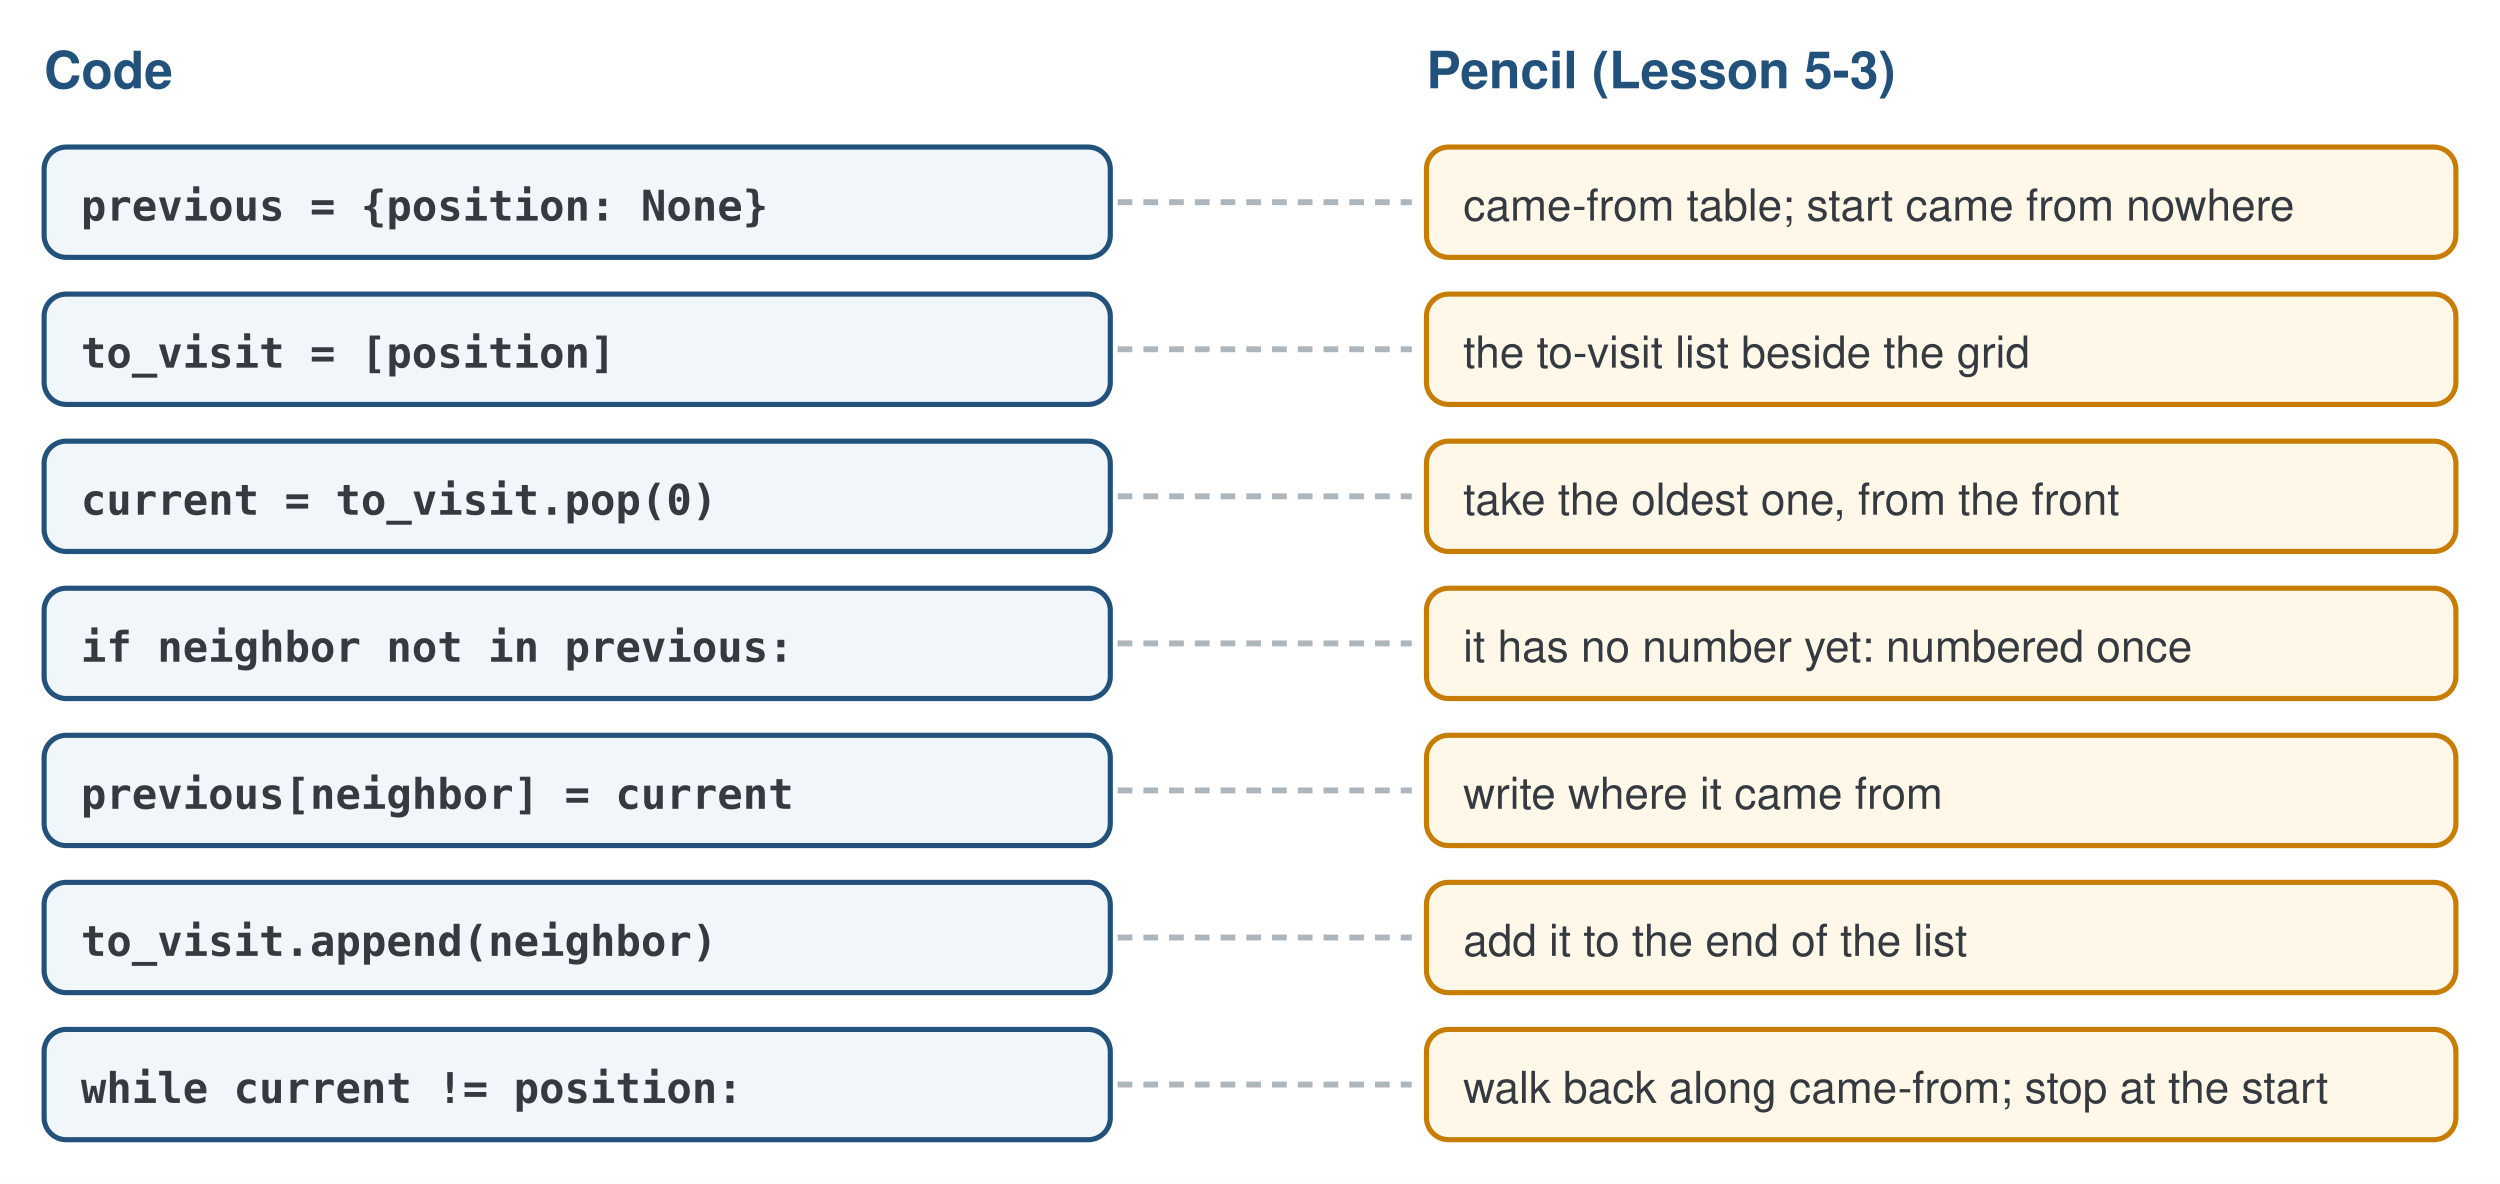
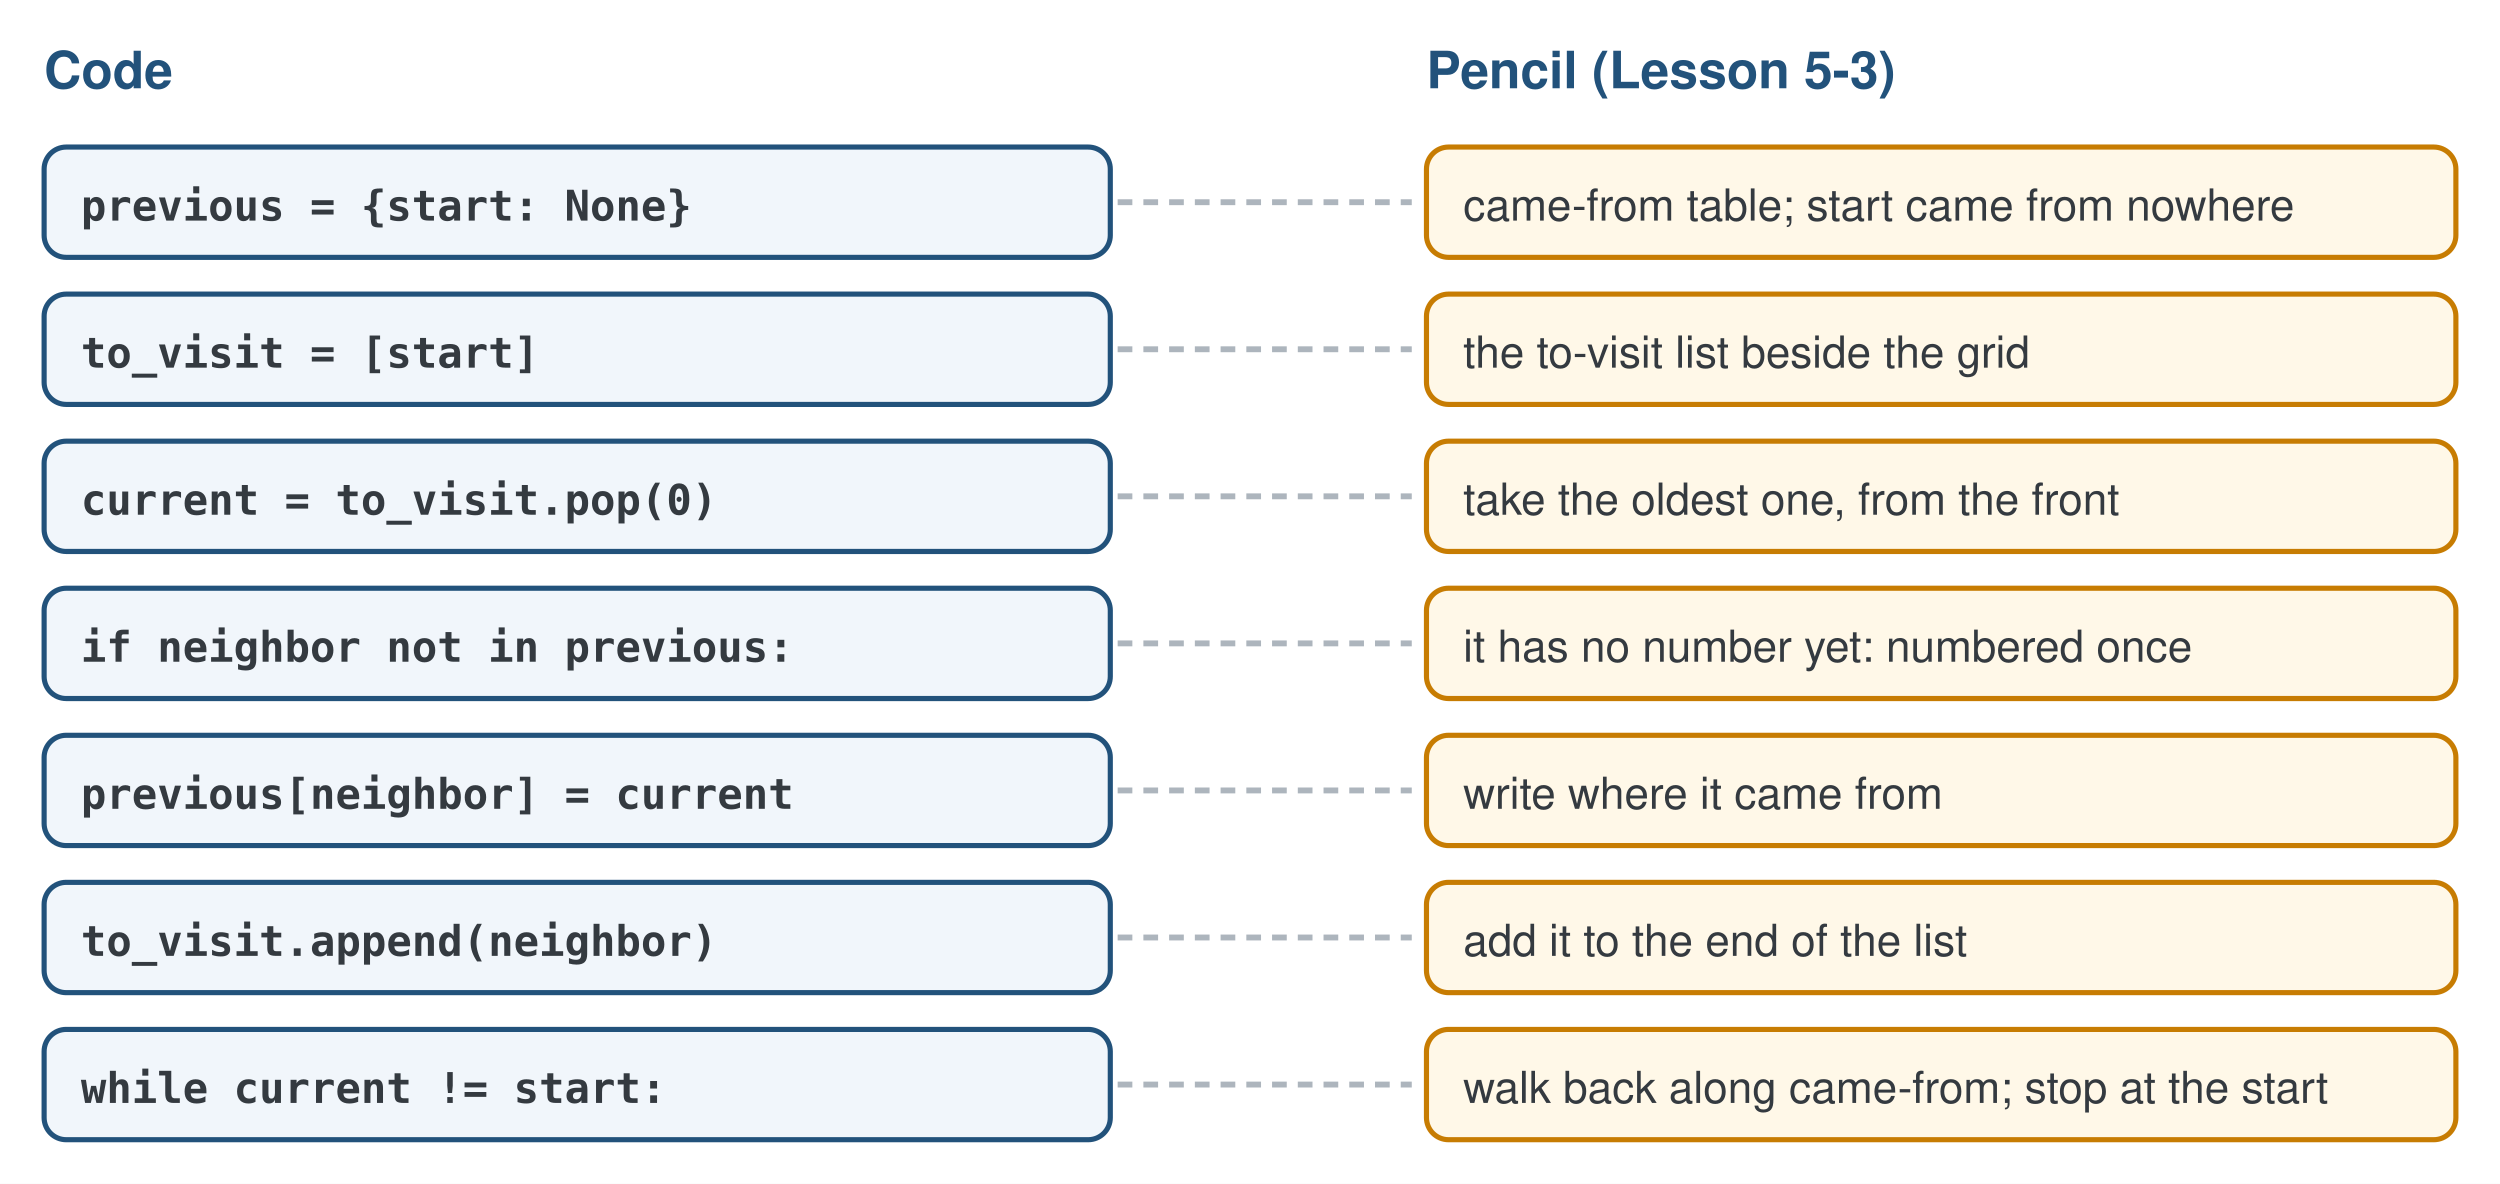
<svg xmlns="http://www.w3.org/2000/svg" viewBox="0 0 680 322" width="680" height="322" role="img" aria-labelledby="fT fD">
  <style>
    .h   { font-family: Montserrat, Helvetica, Arial, sans-serif; font-size: 14px; font-weight: 700; fill: #22527B; }
    .n   { font-family: Montserrat, Helvetica, Arial, sans-serif; font-size: 12.5px; fill: #343A40; }
    .nb  { font-family: Montserrat, Helvetica, Arial, sans-serif; font-size: 12.5px; font-weight: 700; fill: #142D50; }
    .sm  { font-family: Montserrat, Helvetica, Arial, sans-serif; font-size: 11.5px; fill: #6C757D; }
    .ax  { font-family: Montserrat, Helvetica, Arial, sans-serif; font-size: 12px; font-weight: 700; fill: #6C757D; }
    .m   { font-family: ui-monospace, SFMono-Regular, Menlo, Consolas, monospace; font-size: 12.5px; font-weight: 700; fill: #142D50; }
    .ms  { font-family: ui-monospace, SFMono-Regular, Menlo, Consolas, monospace; font-size: 11.5px; font-weight: 600; fill: #343A40; }
  </style>
  <defs>
    <marker id="aB" viewBox="0 0 10 10" refX="8" refY="5" markerWidth="5" markerHeight="5" orient="auto-start-reverse">
      <path d="M0,0 L10,5 L0,10 z" fill="#22527B" />
    </marker>
    <marker id="aW" viewBox="0 0 10 10" refX="7" refY="5" markerWidth="4" markerHeight="4" orient="auto">
      <path d="M0,0 L10,5 L0,10 z" fill="#FFFFFF" />
    </marker>
    <marker id="aG" viewBox="0 0 10 10" refX="8" refY="5" markerWidth="5" markerHeight="5" orient="auto-start-reverse">
      <path d="M0,0 L10,5 L0,10 z" fill="#6C757D" />
    </marker>
    <marker id="aR" viewBox="0 0 10 10" refX="8" refY="5" markerWidth="5" markerHeight="5" orient="auto-start-reverse">
      <path d="M0,0 L10,5 L0,10 z" fill="#D1182C" />
    </marker>
    <marker id="aGr" viewBox="0 0 10 10" refX="8" refY="5" markerWidth="5" markerHeight="5" orient="auto-start-reverse">
      <path d="M0,0 L10,5 L0,10 z" fill="#2E7D32" />
    </marker>
    <marker id="pcArr" viewBox="0 0 10 10" refX="8" refY="5" markerWidth="7" markerHeight="7" orient="auto-start-reverse">
      <path d="M0,0 L10,5 L0,10 z" fill="#6C757D" />
    </marker>
    <marker id="pcDim" viewBox="0 0 10 10" refX="5" refY="5" markerWidth="8" markerHeight="8" orient="auto-start-reverse">
      <path d="M0,1 L5,5 L0,9" fill="none" stroke="#142D50" stroke-width="1.6" />
    </marker>
    <g id="pcXRP" stroke-linejoin="round">
      <rect x="-59" y="-80" width="8" height="40" fill="#C3C8CD" stroke="#5F666D" stroke-width="1.3" />
      <rect x="51" y="-80" width="8" height="40" fill="#C3C8CD" stroke="#5F666D" stroke-width="1.3" />
      <rect x="-59" y="-46" width="118" height="75" rx="8" fill="#D3D7DB" fill-opacity="0.92" stroke="#5F666D" stroke-width="1.5" />
      <rect x="-50" y="-38" width="100" height="58" rx="4" fill="#E9ECEF" fill-opacity="0.85" stroke="#9AA1A8" stroke-width="0.8" />
      <circle cx="-49" cy="-79" r="10" fill="#C3C8CD" stroke="#5F666D" stroke-width="1.3" />
      <circle cx="49" cy="-79" r="10" fill="#C3C8CD" stroke="#5F666D" stroke-width="1.3" />
      <circle cx="-49" cy="-79" r="4.5" fill="#F1EBDD" stroke="#8A7E62" stroke-width="0.8" />
      <circle cx="49" cy="-79" r="4.5" fill="#F1EBDD" stroke="#8A7E62" stroke-width="0.8" />
      <rect x="-56" y="-21" width="11" height="42" rx="3.5" fill="#2B2B2B" />
      <rect x="45" y="-21" width="11" height="42" rx="3.5" fill="#2B2B2B" />
      <line x1="-50.5" y1="-17" x2="-50.5" y2="17" stroke="#6C757D" stroke-width="1" />
      <line x1="50.5" y1="-17" x2="50.5" y2="17" stroke="#6C757D" stroke-width="1" />
      <rect x="-40" y="-30" width="6" height="12" rx="2" fill="#F05A28" />
      <rect x="34" y="-30" width="6" height="12" rx="2" fill="#F05A28" />
      <rect x="-24" y="-42" width="48" height="37" rx="2" fill="#D1182C" />
      <rect x="-6" y="-41" width="12" height="35" rx="1" fill="#2B2B2B" />
      <rect x="-26" y="22" width="15" height="13" rx="1.5" fill="#2B2B2B" />
      <rect x="-34" y="24" width="8" height="26" rx="2" fill="#AEB4BA" stroke="#5F666D" stroke-width="1" />
      <rect x="-16" y="-58" width="32" height="13" rx="2" fill="#AEB4BA" stroke="#5F666D" stroke-width="1" />
      <rect x="-18" y="-65" width="36" height="8" rx="1.5" fill="#B5172A" />
      <circle cx="-8" cy="-68" r="5.5" fill="#E4E7EA" stroke="#868E96" stroke-width="1" />
      <circle cx="8" cy="-68" r="5.5" fill="#E4E7EA" stroke="#868E96" stroke-width="1" />
      <circle cx="-6.5" cy="-60" r="4" fill="#FFD43B" stroke="#142D50" stroke-width="1.4" />
      <circle cx="6.5" cy="-60" r="4" fill="#FFD43B" stroke="#142D50" stroke-width="1.4" />
      <circle cx="0" cy="0" r="5" fill="#FFFFFF" stroke="#142D50" stroke-width="1.8" />
      <circle cx="0" cy="0" r="1.8" fill="#142D50" />
    </g>
    <g id="pcGhost" fill="none" stroke="#343A40" stroke-width="1.4" stroke-dasharray="4 3">
      <path d="M -51 -46 V -72 M 51 -46 V -72 M -59 -36 V -79 M 59 -36 V -79 M -59 -46 H 59" />
      <circle cx="-49" cy="-79" r="10" />
      <circle cx="49" cy="-79" r="10" />
      <rect x="-18" y="-65" width="36" height="8" rx="1.5" />
      <circle cx="-6.5" cy="-60" r="4.5" fill="#FFFFFF" stroke="#D1182C" stroke-width="2.4" stroke-dasharray="none" />
      <circle cx="6.5" cy="-60" r="4.5" fill="#FFFFFF" stroke="#D1182C" stroke-width="2.4" stroke-dasharray="none" />
    </g>
  </defs>
  <rect width="680" height="322" fill="#FFFFFF" />
  <text class="h" x="12" y="24">Code</text>
  <text class="h" x="388" y="24">Pencil (Lesson 5-3)</text>
  <rect x="12" y="40" width="290" height="30" rx="6" fill="#F1F6FB" stroke="#22527B" stroke-width="1.4" />
-   <text class="ms" x="22" y="60">previous = {position: None}</text>
+   <text class="ms" x="22" y="60">previous = {start: None}</text>
  <line x1="304" y1="55" x2="384" y2="55" stroke="#ADB5BD" stroke-width="1.6" stroke-dasharray="4 3" />
  <rect x="388" y="40" width="280" height="30" rx="6" fill="#FFF8E8" stroke="#C77C02" stroke-width="1.4" />
  <text class="n" x="398" y="60" style="font-size:12px">came-from table; start came from nowhere</text>
  <rect x="12" y="80" width="290" height="30" rx="6" fill="#F1F6FB" stroke="#22527B" stroke-width="1.4" />
-   <text class="ms" x="22" y="100">to_visit = [position]</text>
+   <text class="ms" x="22" y="100">to_visit = [start]</text>
  <line x1="304" y1="95" x2="384" y2="95" stroke="#ADB5BD" stroke-width="1.6" stroke-dasharray="4 3" />
  <rect x="388" y="80" width="280" height="30" rx="6" fill="#FFF8E8" stroke="#C77C02" stroke-width="1.4" />
  <text class="n" x="398" y="100" style="font-size:12px">the to-visit list beside the grid</text>
  <rect x="12" y="120" width="290" height="30" rx="6" fill="#F1F6FB" stroke="#22527B" stroke-width="1.4" />
  <text class="ms" x="22" y="140">current = to_visit.pop(0)</text>
  <line x1="304" y1="135" x2="384" y2="135" stroke="#ADB5BD" stroke-width="1.6" stroke-dasharray="4 3" />
  <rect x="388" y="120" width="280" height="30" rx="6" fill="#FFF8E8" stroke="#C77C02" stroke-width="1.4" />
  <text class="n" x="398" y="140" style="font-size:12px">take the oldest one, from the front</text>
  <rect x="12" y="160" width="290" height="30" rx="6" fill="#F1F6FB" stroke="#22527B" stroke-width="1.4" />
  <text class="ms" x="22" y="180">if neighbor not in previous:</text>
  <line x1="304" y1="175" x2="384" y2="175" stroke="#ADB5BD" stroke-width="1.6" stroke-dasharray="4 3" />
  <rect x="388" y="160" width="280" height="30" rx="6" fill="#FFF8E8" stroke="#C77C02" stroke-width="1.4" />
  <text class="n" x="398" y="180" style="font-size:12px">it has no number yet: numbered once</text>
  <rect x="12" y="200" width="290" height="30" rx="6" fill="#F1F6FB" stroke="#22527B" stroke-width="1.4" />
  <text class="ms" x="22" y="220">previous[neighbor] = current</text>
  <line x1="304" y1="215" x2="384" y2="215" stroke="#ADB5BD" stroke-width="1.6" stroke-dasharray="4 3" />
  <rect x="388" y="200" width="280" height="30" rx="6" fill="#FFF8E8" stroke="#C77C02" stroke-width="1.4" />
  <text class="n" x="398" y="220" style="font-size:12px">write where it came from</text>
  <rect x="12" y="240" width="290" height="30" rx="6" fill="#F1F6FB" stroke="#22527B" stroke-width="1.4" />
  <text class="ms" x="22" y="260">to_visit.append(neighbor)</text>
  <line x1="304" y1="255" x2="384" y2="255" stroke="#ADB5BD" stroke-width="1.6" stroke-dasharray="4 3" />
  <rect x="388" y="240" width="280" height="30" rx="6" fill="#FFF8E8" stroke="#C77C02" stroke-width="1.4" />
  <text class="n" x="398" y="260" style="font-size:12px">add it to the end of the list</text>
  <rect x="12" y="280" width="290" height="30" rx="6" fill="#F1F6FB" stroke="#22527B" stroke-width="1.4" />
-   <text class="ms" x="22" y="300">while current != position:</text>
+   <text class="ms" x="22" y="300">while current != start:</text>
  <line x1="304" y1="295" x2="384" y2="295" stroke="#ADB5BD" stroke-width="1.6" stroke-dasharray="4 3" />
  <rect x="388" y="280" width="280" height="30" rx="6" fill="#FFF8E8" stroke="#C77C02" stroke-width="1.4" />
  <text class="n" x="398" y="300" style="font-size:12px">walk back along came-from; stop at the start</text>
</svg>
